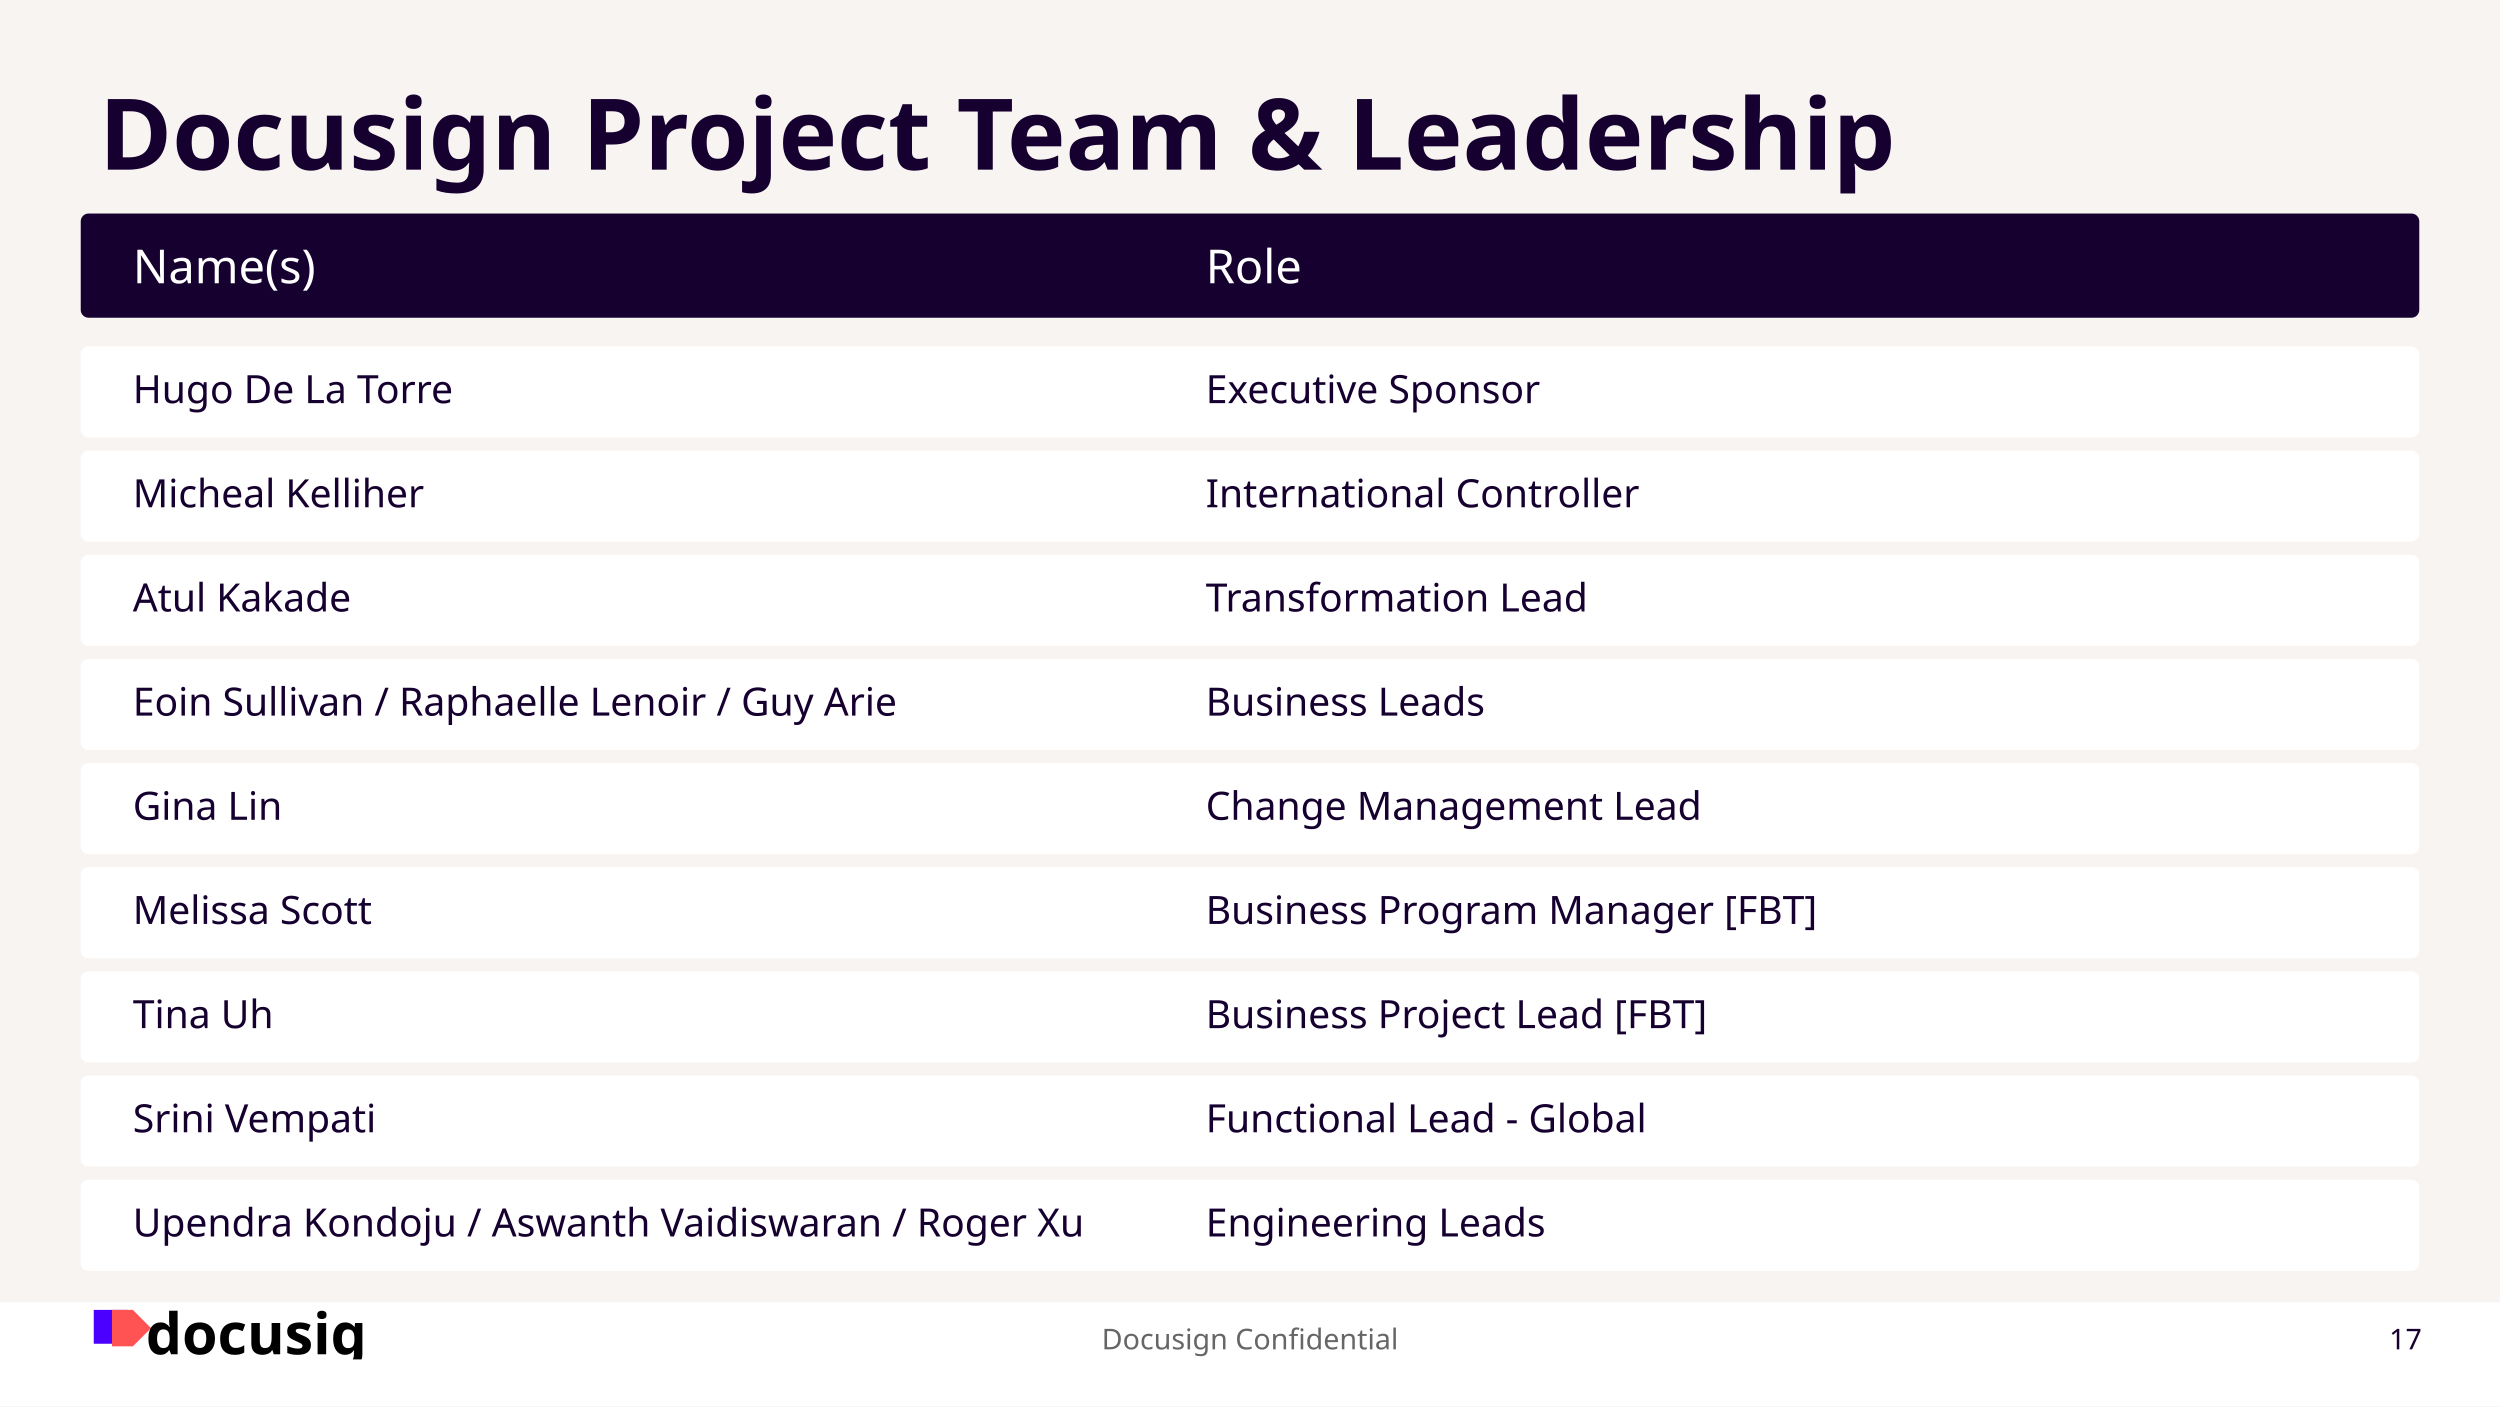
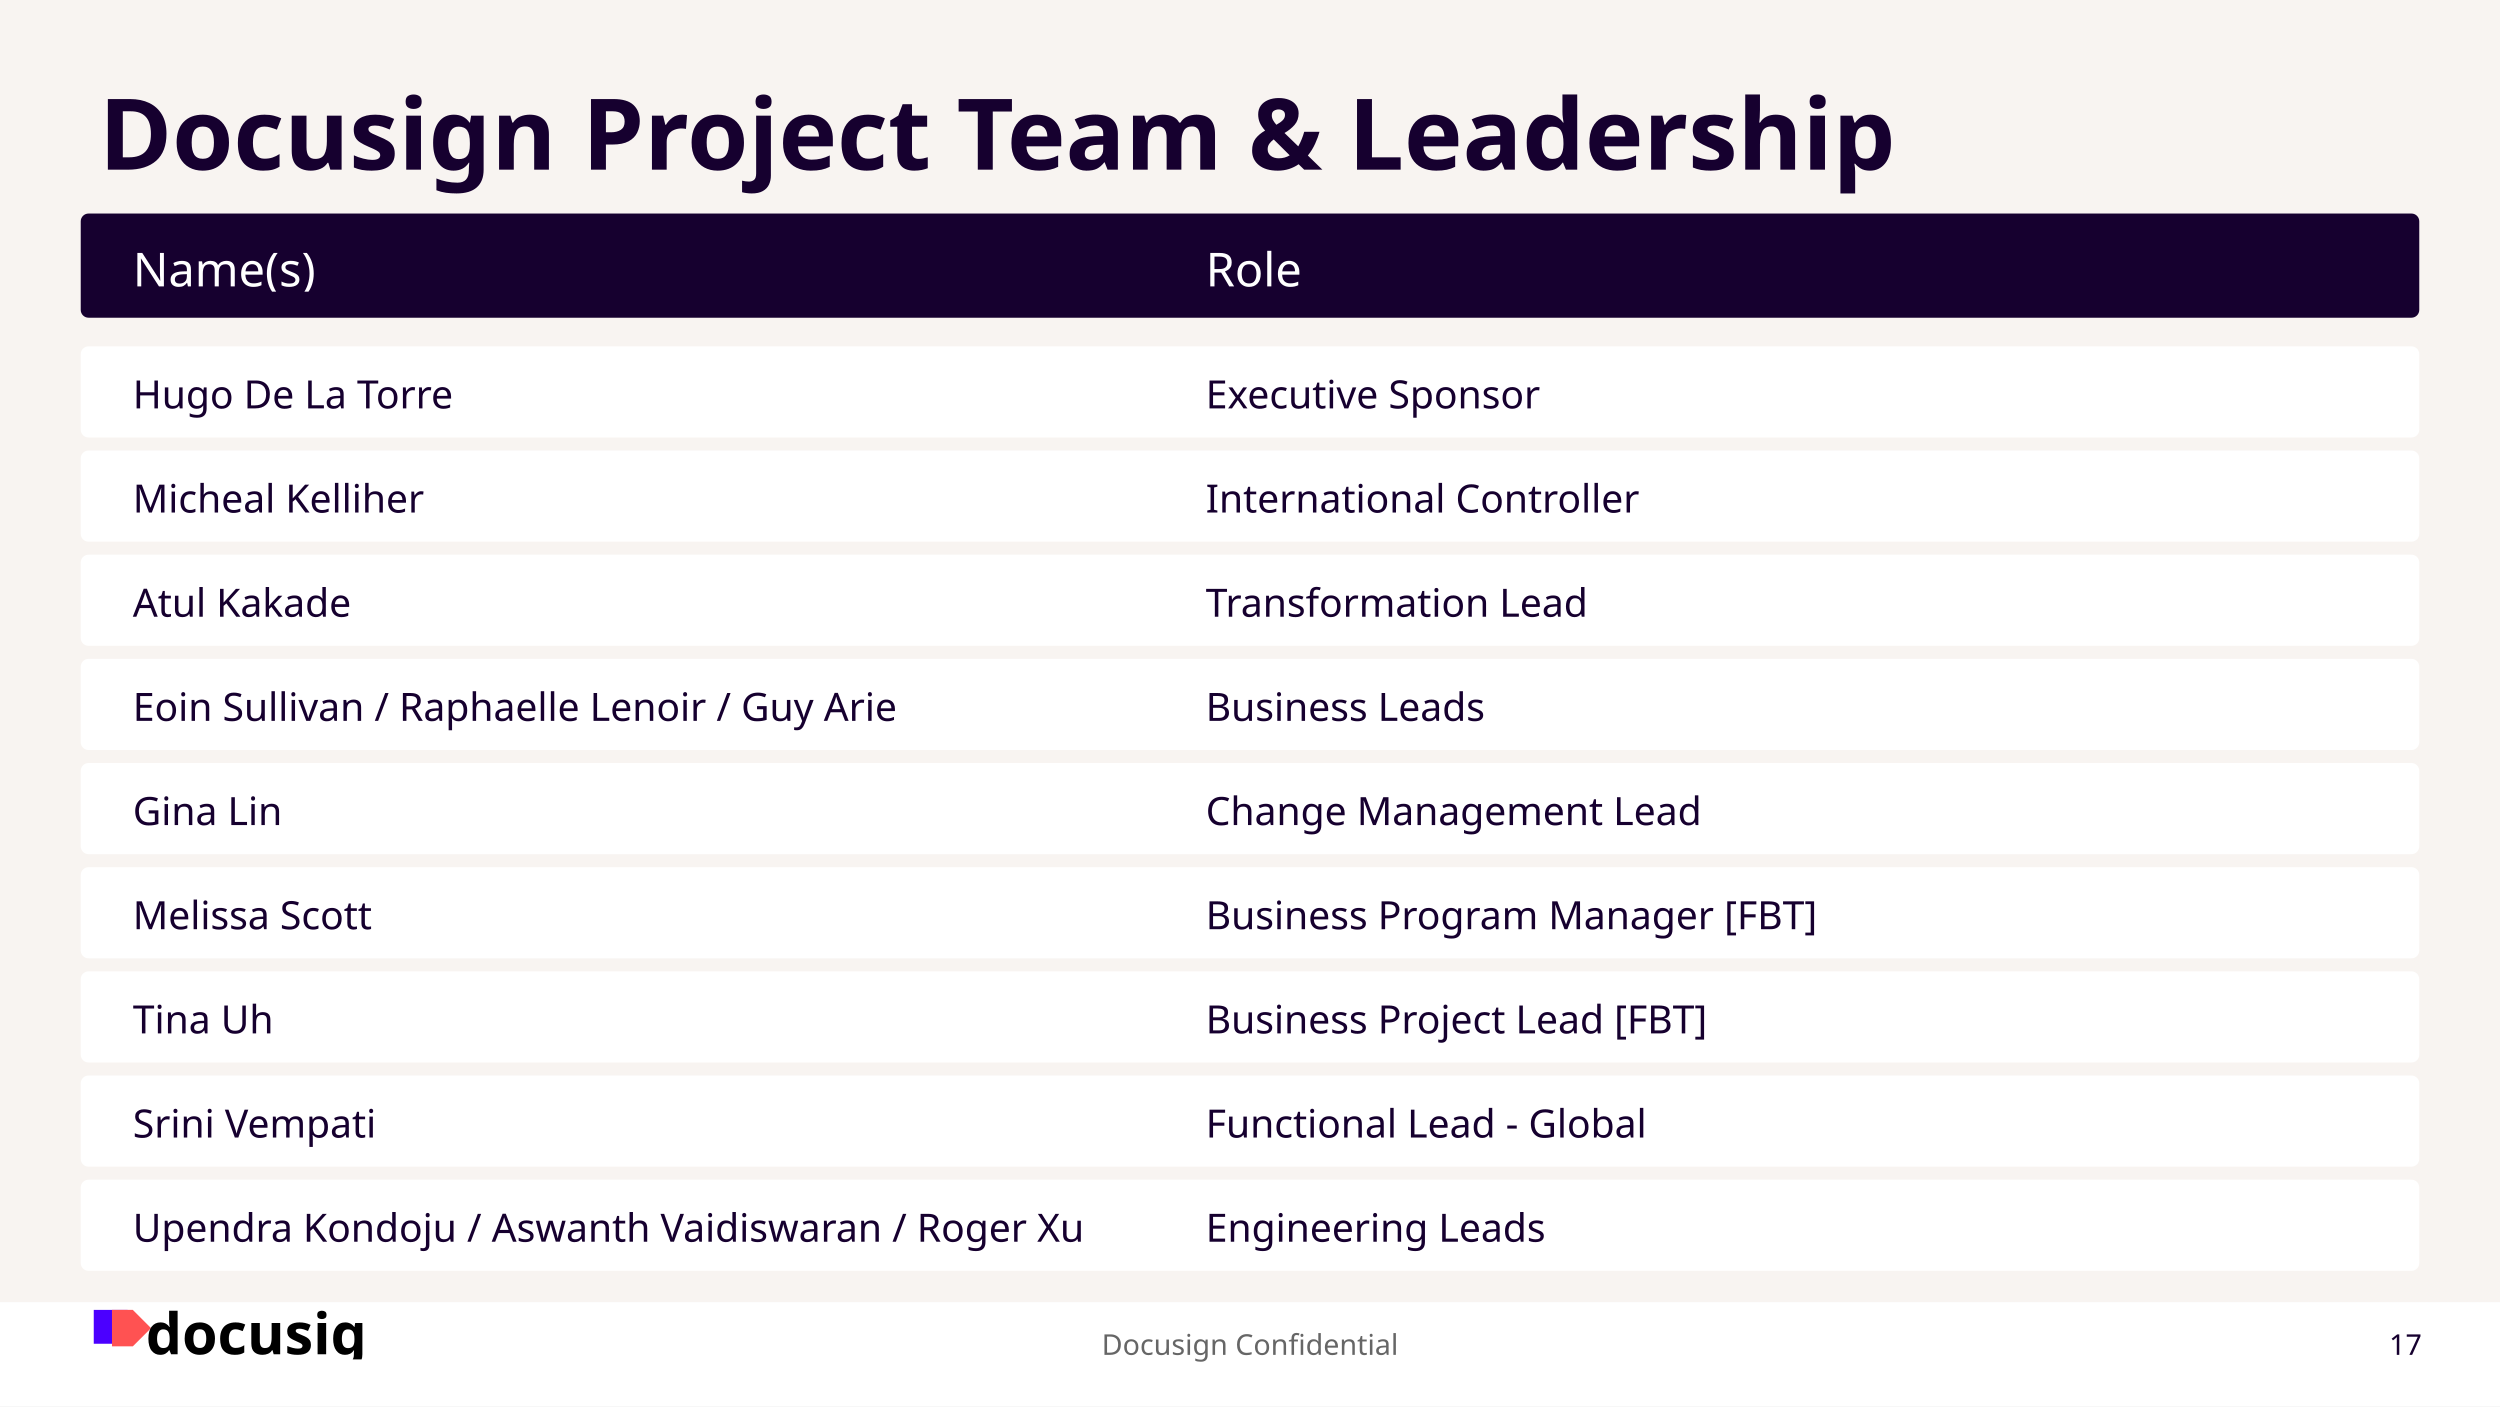
<svg xmlns="http://www.w3.org/2000/svg" width="960" height="540" viewBox="0 0 960 540" xml:lang="en-US">
  <rect width="100%" height="100%" fill="white" />
  <defs>
    <clipPath id="clip75">
      <rect x="38" y="38" width="850" height="48" />
    </clipPath>
    <clipPath id="clip76">
      <rect x="38" y="34" width="850" height="48" />
    </clipPath>
    <clipPath id="clip77">
      <rect x="51" y="94" width="410" height="18" />
    </clipPath>
    <clipPath id="clip78">
      <rect x="463" y="94" width="410" height="18" />
    </clipPath>
    <clipPath id="clip79">
      <rect x="56" y="502" width="95" height="20" />
    </clipPath>
  </defs>
  <rect x="0" y="0" width="960" height="540" fill="#FFFFFF" />
  <text y="50.96" text-anchor="start" style="font-family:primary, sans-serif;font-size:28px;fill:#16002F;font-weight:700">
    <tspan x="36">Docusign Project Team &amp; Leadership Support</tspan>
  </text>
  <rect x="44" y="92" width="436" height="38.2" fill="#16002F" stroke="#16002F" stroke-width="0.5" />
-   <text y="113.3" text-anchor="start" style="font-family:primary, sans-serif;font-size:10px;fill:#FFFFFF;font-weight:700">
+   <text y="111.1" text-anchor="start" dominant-baseline="central" style="font-family:primary, sans-serif;font-size:10px;fill:#FFFFFF;font-weight:700">
    <tspan x="49">Name(s)</tspan>
  </text>
  <rect x="480" y="92" width="436" height="38.2" fill="#16002F" stroke="#16002F" stroke-width="0.5" />
-   <text y="113.3" text-anchor="start" style="font-family:primary, sans-serif;font-size:10px;fill:#FFFFFF;font-weight:700">
+   <text y="111.1" text-anchor="start" dominant-baseline="central" style="font-family:primary, sans-serif;font-size:10px;fill:#FFFFFF;font-weight:700">
    <tspan x="485">Role</tspan>
  </text>
  <rect x="44" y="130.2" width="436" height="38.2" fill="#FFFFFF" stroke="#D9D9D9" stroke-width="0.45" />
  <text y="142.4" text-anchor="start" style="font-family:primary, sans-serif;font-size:10px;fill:#16002F">
    <tspan x="49">Hugo De La Torre</tspan>
  </text>
  <rect x="480" y="130.2" width="436" height="38.2" fill="#FFFFFF" stroke="#D9D9D9" stroke-width="0.45" />
  <text y="142.4" text-anchor="start" style="font-family:primary, sans-serif;font-size:10px;fill:#16002F">
    <tspan x="485">Executive Sponsor</tspan>
  </text>
  <rect x="44" y="168.4" width="436" height="38.2" fill="#F6F2FF" stroke="#D9D9D9" stroke-width="0.45" />
  <text y="180.6" text-anchor="start" style="font-family:primary, sans-serif;font-size:10px;fill:#16002F">
    <tspan x="49">Micheal Kelliher</tspan>
  </text>
  <rect x="480" y="168.4" width="436" height="38.2" fill="#F6F2FF" stroke="#D9D9D9" stroke-width="0.45" />
  <text y="180.6" text-anchor="start" style="font-family:primary, sans-serif;font-size:10px;fill:#16002F">
    <tspan x="485">International Controller</tspan>
  </text>
  <rect x="44" y="206.6" width="436" height="38.2" fill="#FFFFFF" stroke="#D9D9D9" stroke-width="0.45" />
  <text y="218.8" text-anchor="start" style="font-family:primary, sans-serif;font-size:10px;fill:#16002F">
    <tspan x="49">Atul Kakade</tspan>
  </text>
  <rect x="480" y="206.6" width="436" height="38.2" fill="#FFFFFF" stroke="#D9D9D9" stroke-width="0.45" />
  <text y="218.8" text-anchor="start" style="font-family:primary, sans-serif;font-size:10px;fill:#16002F">
    <tspan x="485">Transformation Lead</tspan>
  </text>
  <rect x="44" y="244.8" width="436" height="38.2" fill="#F6F2FF" stroke="#D9D9D9" stroke-width="0.45" />
  <text y="257" text-anchor="start" style="font-family:primary, sans-serif;font-size:10px;fill:#16002F">
    <tspan x="49">Eoin Sullivan / Raphaelle Lenoir / Guy Arie</tspan>
  </text>
  <rect x="480" y="244.8" width="436" height="38.2" fill="#F6F2FF" stroke="#D9D9D9" stroke-width="0.45" />
  <text y="257" text-anchor="start" style="font-family:primary, sans-serif;font-size:10px;fill:#16002F">
    <tspan x="485">Business Leads</tspan>
  </text>
  <rect x="44" y="283" width="436" height="38.2" fill="#FFFFFF" stroke="#D9D9D9" stroke-width="0.45" />
  <text y="295.2" text-anchor="start" style="font-family:primary, sans-serif;font-size:10px;fill:#16002F">
    <tspan x="49">Gina Lin</tspan>
  </text>
  <rect x="480" y="283" width="436" height="38.2" fill="#FFFFFF" stroke="#D9D9D9" stroke-width="0.45" />
  <text y="295.2" text-anchor="start" style="font-family:primary, sans-serif;font-size:10px;fill:#16002F">
    <tspan x="485">Change Management Lead</tspan>
  </text>
  <rect x="44" y="321.2" width="436" height="38.2" fill="#F6F2FF" stroke="#D9D9D9" stroke-width="0.45" />
  <text y="333.4" text-anchor="start" style="font-family:primary, sans-serif;font-size:10px;fill:#16002F">
    <tspan x="49">Melissa Scott</tspan>
  </text>
  <rect x="480" y="321.2" width="436" height="38.2" fill="#F6F2FF" stroke="#D9D9D9" stroke-width="0.45" />
  <text y="333.4" text-anchor="start" style="font-family:primary, sans-serif;font-size:10px;fill:#16002F">
    <tspan x="485">Business Program Manager [FBT]</tspan>
  </text>
  <rect x="44" y="359.4" width="436" height="38.2" fill="#FFFFFF" stroke="#D9D9D9" stroke-width="0.45" />
  <text y="371.6" text-anchor="start" style="font-family:primary, sans-serif;font-size:10px;fill:#16002F">
    <tspan x="49">Tina Uh</tspan>
  </text>
  <rect x="480" y="359.4" width="436" height="38.2" fill="#FFFFFF" stroke="#D9D9D9" stroke-width="0.45" />
  <text y="371.6" text-anchor="start" style="font-family:primary, sans-serif;font-size:10px;fill:#16002F">
    <tspan x="485">Business Project Lead [FBT]</tspan>
  </text>
  <rect x="44" y="397.6" width="436" height="38.2" fill="#F6F2FF" stroke="#D9D9D9" stroke-width="0.45" />
  <text y="409.8" text-anchor="start" style="font-family:primary, sans-serif;font-size:10px;fill:#16002F">
    <tspan x="49">Srini Vempati</tspan>
  </text>
  <rect x="480" y="397.6" width="436" height="38.2" fill="#F6F2FF" stroke="#D9D9D9" stroke-width="0.45" />
  <text y="409.8" text-anchor="start" style="font-family:primary, sans-serif;font-size:10px;fill:#16002F">
    <tspan x="485">Functional Lead - Global</tspan>
  </text>
  <rect x="44" y="435.8" width="436" height="38.2" fill="#FFFFFF" stroke="#D9D9D9" stroke-width="0.45" />
  <text y="448" text-anchor="start" style="font-family:primary, sans-serif;font-size:10px;fill:#16002F">
    <tspan x="49">Upendra Kondoju / Aswanth Vaidiswaran / Roger Xu</tspan>
  </text>
  <rect x="480" y="435.8" width="436" height="38.2" fill="#FFFFFF" stroke="#D9D9D9" stroke-width="0.45" />
  <text y="448" text-anchor="start" style="font-family:primary, sans-serif;font-size:10px;fill:#16002F">
    <tspan x="485">Engineering Leads</tspan>
  </text>
  <rect x="0" y="0" width="960" height="500" fill="#F8F4F1" />
  <g clip-path="url(#clip75)">
    <text y="69.16" text-anchor="start" style="font-family:primary, sans-serif;font-size:38px;fill:#16002F;font-weight:700">
      <tspan x="38">Docusign Project Team &amp; Leadership</tspan>
    </text>
  </g>
  <rect x="31" y="103" width="898" height="50" rx="3" fill="#16002F" />
-   <text y="132.76" text-anchor="start" style="font-family:primary, sans-serif;font-size:18px;fill:#FFFFFF">
+   <text y="128" text-anchor="start" dominant-baseline="central" style="font-family:primary, sans-serif;font-size:18px;fill:#FFFFFF">
    <tspan x="51">Name(s)</tspan>
  </text>
-   <text y="132.76" text-anchor="start" style="font-family:primary, sans-serif;font-size:18px;fill:#FFFFFF">
+   <text y="128" text-anchor="start" dominant-baseline="central" style="font-family:primary, sans-serif;font-size:18px;fill:#FFFFFF">
    <tspan x="463">Role</tspan>
  </text>
  <rect x="31" y="166" width="898" height="43" rx="3" fill="#FFFFFF" />
-   <text y="193.12" text-anchor="start" style="font-family:primary, sans-serif;font-size:16px;fill:#16002F">
+   <text y="189" text-anchor="start" dominant-baseline="central" style="font-family:primary, sans-serif;font-size:16px;fill:#16002F">
    <tspan x="51">Hugo De La Torre</tspan>
  </text>
-   <text y="193.12" text-anchor="start" style="font-family:primary, sans-serif;font-size:16px;fill:#16002F">
+   <text y="189" text-anchor="start" dominant-baseline="central" style="font-family:primary, sans-serif;font-size:16px;fill:#16002F">
    <tspan x="463">Executive Sponsor</tspan>
  </text>
  <rect x="31" y="215" width="898" height="43" rx="3" fill="#FFFFFF" />
-   <text y="242.12" text-anchor="start" style="font-family:primary, sans-serif;font-size:16px;fill:#16002F">
+   <text y="238" text-anchor="start" dominant-baseline="central" style="font-family:primary, sans-serif;font-size:16px;fill:#16002F">
    <tspan x="51">Micheal Kelliher</tspan>
  </text>
-   <text y="242.12" text-anchor="start" style="font-family:primary, sans-serif;font-size:16px;fill:#16002F">
+   <text y="238" text-anchor="start" dominant-baseline="central" style="font-family:primary, sans-serif;font-size:16px;fill:#16002F">
    <tspan x="463">International Controller</tspan>
  </text>
  <rect x="31" y="264" width="898" height="43" rx="3" fill="#FFFFFF" />
-   <text y="291.12" text-anchor="start" style="font-family:primary, sans-serif;font-size:16px;fill:#16002F">
+   <text y="287" text-anchor="start" dominant-baseline="central" style="font-family:primary, sans-serif;font-size:16px;fill:#16002F">
    <tspan x="51">Atul Kakade</tspan>
  </text>
-   <text y="291.12" text-anchor="start" style="font-family:primary, sans-serif;font-size:16px;fill:#16002F">
+   <text y="287" text-anchor="start" dominant-baseline="central" style="font-family:primary, sans-serif;font-size:16px;fill:#16002F">
    <tspan x="463">Transformation Lead</tspan>
  </text>
  <rect x="31" y="313" width="898" height="43" rx="3" fill="#FFFFFF" />
-   <text y="340.12" text-anchor="start" style="font-family:primary, sans-serif;font-size:16px;fill:#16002F">
+   <text y="336" text-anchor="start" dominant-baseline="central" style="font-family:primary, sans-serif;font-size:16px;fill:#16002F">
    <tspan x="51">Eoin Sullivan / Raphaelle Lenoir / Guy Arie</tspan>
  </text>
-   <text y="340.12" text-anchor="start" style="font-family:primary, sans-serif;font-size:16px;fill:#16002F">
+   <text y="336" text-anchor="start" dominant-baseline="central" style="font-family:primary, sans-serif;font-size:16px;fill:#16002F">
    <tspan x="463">Business Leads</tspan>
  </text>
  <rect x="31" y="362" width="898" height="43" rx="3" fill="#FFFFFF" />
-   <text y="389.12" text-anchor="start" style="font-family:primary, sans-serif;font-size:16px;fill:#16002F">
+   <text y="385" text-anchor="start" dominant-baseline="central" style="font-family:primary, sans-serif;font-size:16px;fill:#16002F">
    <tspan x="51">Gina Lin</tspan>
  </text>
-   <text y="389.12" text-anchor="start" style="font-family:primary, sans-serif;font-size:16px;fill:#16002F">
+   <text y="385" text-anchor="start" dominant-baseline="central" style="font-family:primary, sans-serif;font-size:16px;fill:#16002F">
    <tspan x="463">Change Management Lead</tspan>
  </text>
  <rect x="31" y="411" width="898" height="43" rx="3" fill="#FFFFFF" />
-   <text y="438.12" text-anchor="start" style="font-family:primary, sans-serif;font-size:16px;fill:#16002F">
+   <text y="434" text-anchor="start" dominant-baseline="central" style="font-family:primary, sans-serif;font-size:16px;fill:#16002F">
    <tspan x="51">Melissa Scott</tspan>
  </text>
-   <text y="438.12" text-anchor="start" style="font-family:primary, sans-serif;font-size:16px;fill:#16002F">
+   <text y="434" text-anchor="start" dominant-baseline="central" style="font-family:primary, sans-serif;font-size:16px;fill:#16002F">
    <tspan x="463">Business Program Manager [FBT]</tspan>
  </text>
  <rect x="31" y="460" width="898" height="39" rx="3" fill="#FFFFFF" />
-   <text y="484.8" text-anchor="start" style="font-family:primary, sans-serif;font-size:15px;fill:#16002F">
+   <text y="481" text-anchor="start" dominant-baseline="central" style="font-family:primary, sans-serif;font-size:15px;fill:#16002F">
    <tspan x="51">Tina Uh</tspan>
  </text>
-   <text y="484.8" text-anchor="start" style="font-family:primary, sans-serif;font-size:15px;fill:#16002F">
+   <text y="481" text-anchor="start" dominant-baseline="central" style="font-family:primary, sans-serif;font-size:15px;fill:#16002F">
    <tspan x="463">Business Project Lead [FBT]</tspan>
  </text>
  <rect x="0" y="0" width="960" height="500" fill="#F8F4F1" />
  <g clip-path="url(#clip76)">
    <text y="65.16" text-anchor="start" style="font-family:primary, sans-serif;font-size:38px;fill:#16002F;font-weight:700">
      <tspan x="38">Docusign Project Team &amp; Leadership</tspan>
    </text>
  </g>
  <rect x="31" y="82" width="898" height="40" rx="3" fill="#16002F" />
  <g clip-path="url(#clip77)">
-     <text y="108.76" text-anchor="start" style="font-family:primary, sans-serif;font-size:18px;fill:#FFFFFF">
+     <text y="103" text-anchor="start" dominant-baseline="central" style="font-family:primary, sans-serif;font-size:18px;fill:#FFFFFF">
      <tspan x="51">Name(s)</tspan>
    </text>
  </g>
  <g clip-path="url(#clip78)">
-     <text y="108.76" text-anchor="start" style="font-family:primary, sans-serif;font-size:18px;fill:#FFFFFF">
+     <text y="103" text-anchor="start" dominant-baseline="central" style="font-family:primary, sans-serif;font-size:18px;fill:#FFFFFF">
      <tspan x="463">Role</tspan>
    </text>
  </g>
  <rect x="31" y="133" width="898" height="35" rx="3" fill="#FFFFFF" />
-   <text y="154.8" text-anchor="start" style="font-family:primary, sans-serif;font-size:15px;fill:#16002F">
+   <text y="151" text-anchor="start" dominant-baseline="central" style="font-family:primary, sans-serif;font-size:15px;fill:#16002F">
    <tspan x="51">Hugo De La Torre</tspan>
  </text>
-   <text y="154.8" text-anchor="start" style="font-family:primary, sans-serif;font-size:15px;fill:#16002F">
+   <text y="151" text-anchor="start" dominant-baseline="central" style="font-family:primary, sans-serif;font-size:15px;fill:#16002F">
    <tspan x="463">Executive Sponsor</tspan>
  </text>
  <rect x="31" y="173" width="898" height="35" rx="3" fill="#FFFFFF" />
-   <text y="194.8" text-anchor="start" style="font-family:primary, sans-serif;font-size:15px;fill:#16002F">
+   <text y="191" text-anchor="start" dominant-baseline="central" style="font-family:primary, sans-serif;font-size:15px;fill:#16002F">
    <tspan x="51">Micheal Kelliher</tspan>
  </text>
-   <text y="194.8" text-anchor="start" style="font-family:primary, sans-serif;font-size:15px;fill:#16002F">
+   <text y="191" text-anchor="start" dominant-baseline="central" style="font-family:primary, sans-serif;font-size:15px;fill:#16002F">
    <tspan x="463">International Controller</tspan>
  </text>
  <rect x="31" y="213" width="898" height="35" rx="3" fill="#FFFFFF" />
-   <text y="234.8" text-anchor="start" style="font-family:primary, sans-serif;font-size:15px;fill:#16002F">
+   <text y="231" text-anchor="start" dominant-baseline="central" style="font-family:primary, sans-serif;font-size:15px;fill:#16002F">
    <tspan x="51">Atul Kakade</tspan>
  </text>
-   <text y="234.8" text-anchor="start" style="font-family:primary, sans-serif;font-size:15px;fill:#16002F">
+   <text y="231" text-anchor="start" dominant-baseline="central" style="font-family:primary, sans-serif;font-size:15px;fill:#16002F">
    <tspan x="463">Transformation Lead</tspan>
  </text>
  <rect x="31" y="253" width="898" height="35" rx="3" fill="#FFFFFF" />
-   <text y="274.8" text-anchor="start" style="font-family:primary, sans-serif;font-size:15px;fill:#16002F">
+   <text y="271" text-anchor="start" dominant-baseline="central" style="font-family:primary, sans-serif;font-size:15px;fill:#16002F">
    <tspan x="51">Eoin Sullivan / Raphaelle Lenoir / Guy Arie</tspan>
  </text>
-   <text y="274.8" text-anchor="start" style="font-family:primary, sans-serif;font-size:15px;fill:#16002F">
+   <text y="271" text-anchor="start" dominant-baseline="central" style="font-family:primary, sans-serif;font-size:15px;fill:#16002F">
    <tspan x="463">Business Leads</tspan>
  </text>
  <rect x="31" y="293" width="898" height="35" rx="3" fill="#FFFFFF" />
-   <text y="314.8" text-anchor="start" style="font-family:primary, sans-serif;font-size:15px;fill:#16002F">
+   <text y="311" text-anchor="start" dominant-baseline="central" style="font-family:primary, sans-serif;font-size:15px;fill:#16002F">
    <tspan x="51">Gina Lin</tspan>
  </text>
-   <text y="314.8" text-anchor="start" style="font-family:primary, sans-serif;font-size:15px;fill:#16002F">
+   <text y="311" text-anchor="start" dominant-baseline="central" style="font-family:primary, sans-serif;font-size:15px;fill:#16002F">
    <tspan x="463">Change Management Lead</tspan>
  </text>
  <rect x="31" y="333" width="898" height="35" rx="3" fill="#FFFFFF" />
-   <text y="354.8" text-anchor="start" style="font-family:primary, sans-serif;font-size:15px;fill:#16002F">
+   <text y="351" text-anchor="start" dominant-baseline="central" style="font-family:primary, sans-serif;font-size:15px;fill:#16002F">
    <tspan x="51">Melissa Scott</tspan>
  </text>
-   <text y="354.8" text-anchor="start" style="font-family:primary, sans-serif;font-size:15px;fill:#16002F">
+   <text y="351" text-anchor="start" dominant-baseline="central" style="font-family:primary, sans-serif;font-size:15px;fill:#16002F">
    <tspan x="463">Business Program Manager [FBT]</tspan>
  </text>
  <rect x="31" y="373" width="898" height="35" rx="3" fill="#FFFFFF" />
-   <text y="394.8" text-anchor="start" style="font-family:primary, sans-serif;font-size:15px;fill:#16002F">
+   <text y="391" text-anchor="start" dominant-baseline="central" style="font-family:primary, sans-serif;font-size:15px;fill:#16002F">
    <tspan x="51">Tina Uh</tspan>
  </text>
-   <text y="394.8" text-anchor="start" style="font-family:primary, sans-serif;font-size:15px;fill:#16002F">
+   <text y="391" text-anchor="start" dominant-baseline="central" style="font-family:primary, sans-serif;font-size:15px;fill:#16002F">
    <tspan x="463">Business Project Lead [FBT]</tspan>
  </text>
  <rect x="31" y="413" width="898" height="35" rx="3" fill="#FFFFFF" />
-   <text y="434.8" text-anchor="start" style="font-family:primary, sans-serif;font-size:15px;fill:#16002F">
+   <text y="431" text-anchor="start" dominant-baseline="central" style="font-family:primary, sans-serif;font-size:15px;fill:#16002F">
    <tspan x="51">Srini Vempati</tspan>
  </text>
-   <text y="434.8" text-anchor="start" style="font-family:primary, sans-serif;font-size:15px;fill:#16002F">
+   <text y="431" text-anchor="start" dominant-baseline="central" style="font-family:primary, sans-serif;font-size:15px;fill:#16002F">
    <tspan x="463">Functional Lead - Global</tspan>
  </text>
  <rect x="31" y="453" width="898" height="35" rx="3" fill="#FFFFFF" />
-   <text y="474.8" text-anchor="start" style="font-family:primary, sans-serif;font-size:15px;fill:#16002F">
+   <text y="471" text-anchor="start" dominant-baseline="central" style="font-family:primary, sans-serif;font-size:15px;fill:#16002F">
    <tspan x="51">Upendra Kondoju / Aswanth Vaidiswaran / Roger Xu</tspan>
  </text>
-   <text y="474.8" text-anchor="start" style="font-family:primary, sans-serif;font-size:15px;fill:#16002F">
+   <text y="471" text-anchor="start" dominant-baseline="central" style="font-family:primary, sans-serif;font-size:15px;fill:#16002F">
    <tspan x="463">Engineering Leads</tspan>
  </text>
  <rect x="36" y="503" width="13" height="13" fill="#4B00FF" />
  <path d="M43,503 L51,503 L58,510 L51,517 L43,517 Z" fill="#FF5252" />
  <g clip-path="url(#clip79)">
    <text y="520.04" text-anchor="start" style="font-family:primary, sans-serif;font-size:22px;fill:#000000;font-weight:700">
      <tspan x="56">docusig</tspan>
      <tspan x="56" dy="27.5">n.</tspan>
    </text>
  </g>
-   <text y="518.145" text-anchor="middle" style="font-family:primary, sans-serif;font-size:11px;fill:#666666">
+   <text y="516" text-anchor="middle" dominant-baseline="central" style="font-family:primary, sans-serif;font-size:11px;fill:#666666">
    <tspan x="480">Docusign Confidential</tspan>
  </text>
-   <text y="518.145" text-anchor="end" style="font-family:primary, sans-serif;font-size:11px;fill:#16002F">
+   <text y="516" text-anchor="end" dominant-baseline="central" style="font-family:primary, sans-serif;font-size:11px;fill:#16002F">
    <tspan x="930">17</tspan>
  </text>
</svg>
